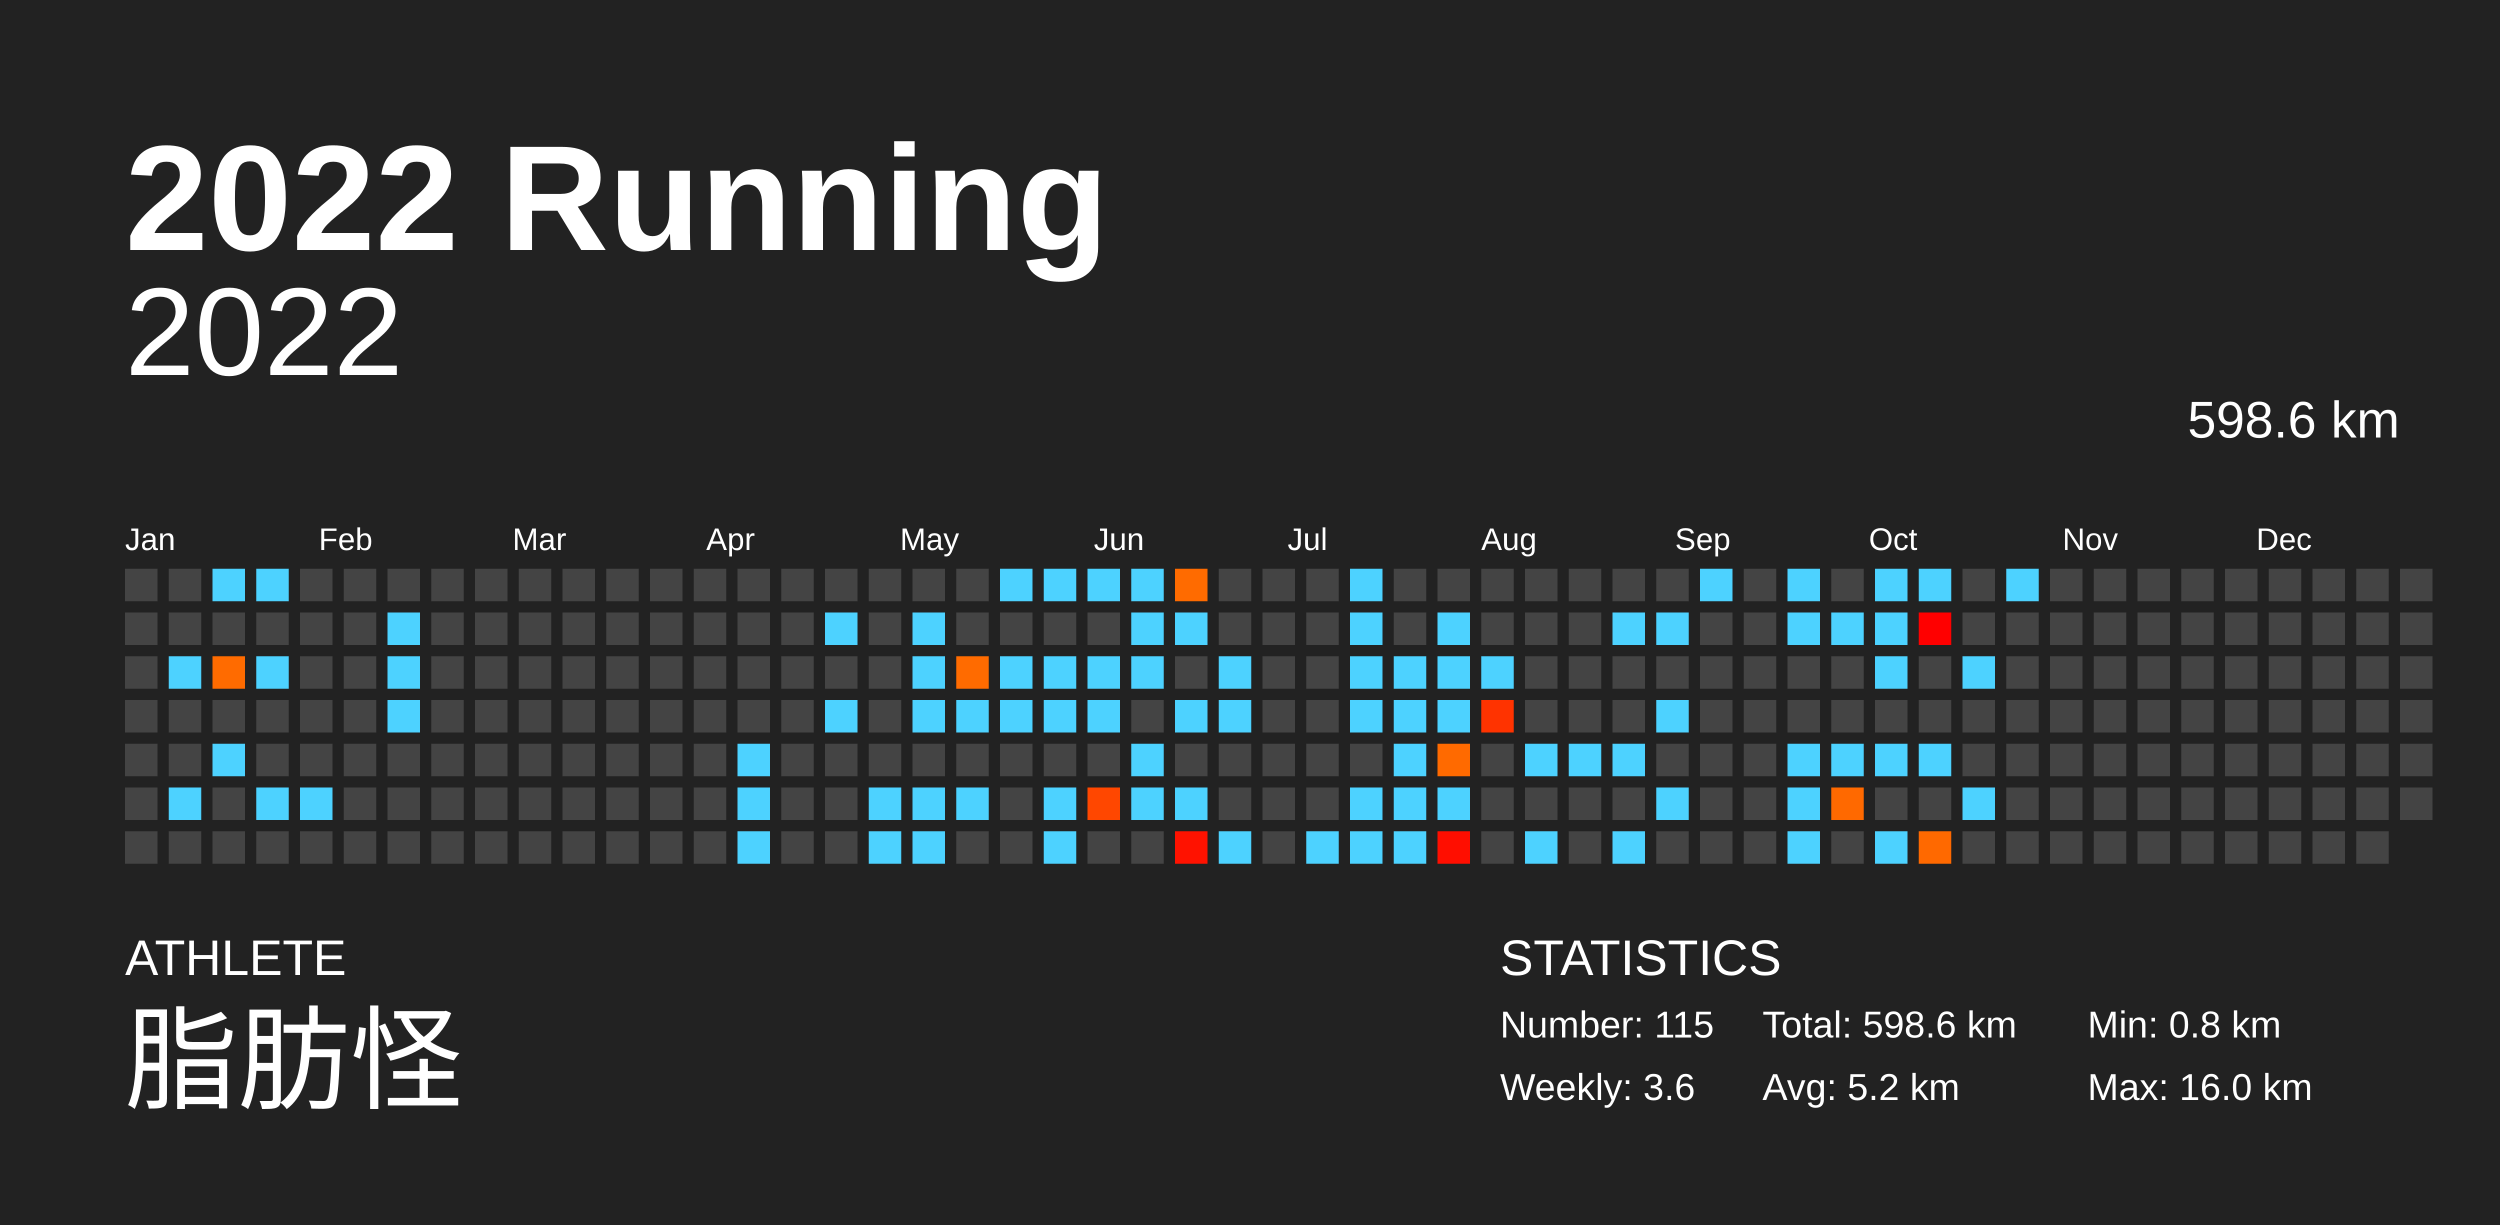
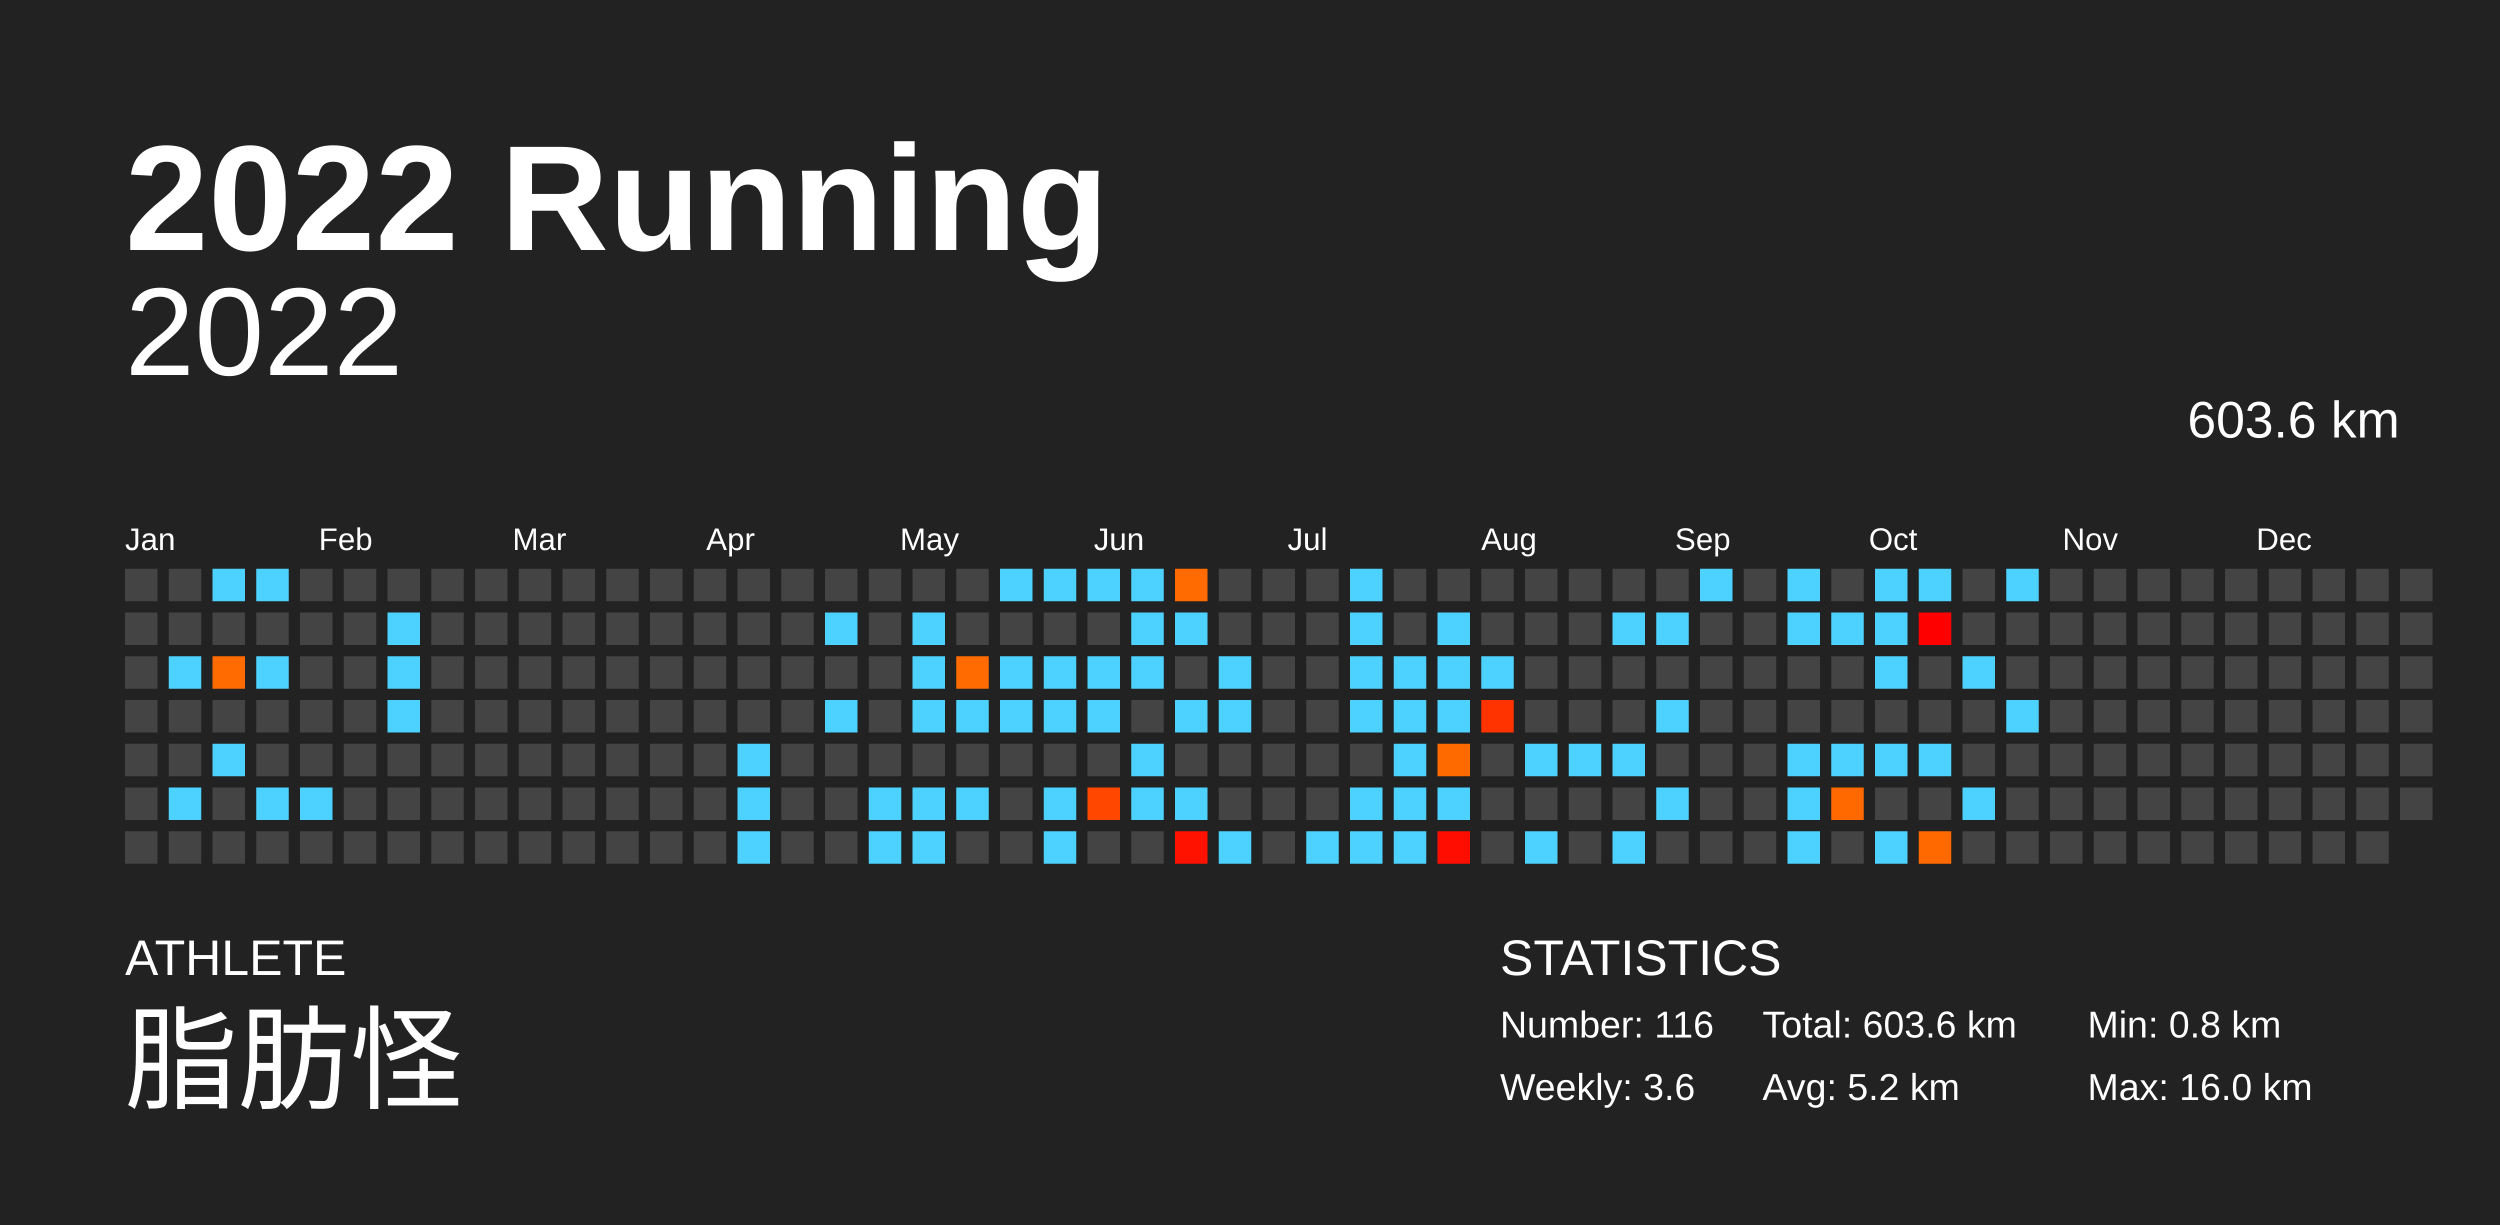
<svg xmlns="http://www.w3.org/2000/svg" baseProfile="full" height="98mm" version="1.1" viewBox="0,0,200,98" width="200mm">
  <defs />
  <rect fill="#222222" height="98" width="200" x="0" y="0" />
  <text fill="#FFFFFF" style="font-size:12px; font-family:Arial; font-weight:bold;" x="10" y="20">2022 Running</text>
  <text fill="#FFFFFF" style="font-size:4px; font-family:Arial" x="10" y="78">ATHLETE</text>
  <text fill="#FFFFFF" style="font-size:9px; font-family:Arial" x="10" y="88">脂肪怪</text>
  <text fill="#FFFFFF" style="font-size:4px; font-family:Arial" x="120" y="78">STATISTICS</text>
-   <text fill="#FFFFFF" style="font-size:3px; font-family:Arial" x="120" y="83">Number: 115</text>
+   <text fill="#FFFFFF" style="font-size:3px; font-family:Arial" x="120" y="83">Number: 116</text>
  <text fill="#FFFFFF" style="font-size:3px; font-family:Arial" x="120" y="88">Weekly: 3.6</text>
-   <text fill="#FFFFFF" style="font-size:3px; font-family:Arial" x="141" y="83">Total: 598.6 km</text>
+   <text fill="#FFFFFF" style="font-size:3px; font-family:Arial" x="141" y="83">Total: 603.6 km</text>
  <text fill="#FFFFFF" style="font-size:3px; font-family:Arial" x="141" y="88">Avg: 5.2 km</text>
  <text fill="#FFFFFF" style="font-size:3px; font-family:Arial" x="167" y="83">Min: 0.8 km</text>
  <text fill="#FFFFFF" style="font-size:3px; font-family:Arial" x="167" y="88">Max: 16.0 km</text>
  <text alignment-baseline="hanging" fill="#FFFFFF" style="font-size:10.0px; font-family:Arial;" x="10" y="30">2022</text>
-   <text alignment-baseline="hanging" fill="#FFFFFF" style="font-size:4.125px; font-family:Arial;" x="175" y="35">598.6 km</text>
+   <text alignment-baseline="hanging" fill="#FFFFFF" style="font-size:4.125px; font-family:Arial;" x="175" y="35">603.6 km</text>
  <text fill="#FFFFFF" style="font-size:2.5px; font-family:Arial" x="10.0" y="44">Jan</text>
  <text fill="#FFFFFF" style="font-size:2.5px; font-family:Arial" x="25.5" y="44">Feb</text>
  <text fill="#FFFFFF" style="font-size:2.5px; font-family:Arial" x="41.0" y="44">Mar</text>
  <text fill="#FFFFFF" style="font-size:2.5px; font-family:Arial" x="56.5" y="44">Apr</text>
  <text fill="#FFFFFF" style="font-size:2.5px; font-family:Arial" x="72.0" y="44">May</text>
  <text fill="#FFFFFF" style="font-size:2.5px; font-family:Arial" x="87.5" y="44">Jun</text>
  <text fill="#FFFFFF" style="font-size:2.5px; font-family:Arial" x="103.0" y="44">Jul</text>
  <text fill="#FFFFFF" style="font-size:2.5px; font-family:Arial" x="118.5" y="44">Aug</text>
  <text fill="#FFFFFF" style="font-size:2.5px; font-family:Arial" x="134.0" y="44">Sep</text>
  <text fill="#FFFFFF" style="font-size:2.5px; font-family:Arial" x="149.5" y="44">Oct</text>
  <text fill="#FFFFFF" style="font-size:2.5px; font-family:Arial" x="165.0" y="44">Nov</text>
  <text fill="#FFFFFF" style="font-size:2.5px; font-family:Arial" x="180.5" y="44">Dec</text>
  <rect fill="#444444" height="2.6" width="2.6" x="10.0" y="45.5" />
  <rect fill="#444444" height="2.6" width="2.6" x="10.0" y="49.0" />
  <rect fill="#444444" height="2.6" width="2.6" x="10.0" y="52.5" />
  <rect fill="#444444" height="2.6" width="2.6" x="10.0" y="56.0" />
  <rect fill="#444444" height="2.6" width="2.6" x="10.0" y="59.5" />
  <rect fill="#444444" height="2.6" width="2.6" x="10.0" y="63.0" />
  <rect fill="#444444" height="2.6" width="2.6" x="10.0" y="66.5" />
  <rect fill="#444444" height="2.6" width="2.6" x="13.5" y="45.5" />
  <rect fill="#444444" height="2.6" width="2.6" x="13.5" y="49.0" />
  <rect fill="#4dd2ff" height="2.6" width="2.6" x="13.5" y="52.5" />
  <rect fill="#444444" height="2.6" width="2.6" x="13.5" y="56.0" />
  <rect fill="#444444" height="2.6" width="2.6" x="13.5" y="59.5" />
  <rect fill="#4dd2ff" height="2.6" width="2.6" x="13.5" y="63.0" />
  <rect fill="#444444" height="2.6" width="2.6" x="13.5" y="66.5" />
  <rect fill="#4dd2ff" height="2.6" width="2.6" x="17.0" y="45.5" />
  <rect fill="#444444" height="2.6" width="2.6" x="17.0" y="49.0" />
  <rect fill="#ff6b00" height="2.6" width="2.6" x="17.0" y="52.5" />
  <rect fill="#444444" height="2.6" width="2.6" x="17.0" y="56.0" />
  <rect fill="#4dd2ff" height="2.6" width="2.6" x="17.0" y="59.5" />
  <rect fill="#444444" height="2.6" width="2.6" x="17.0" y="63.0" />
  <rect fill="#444444" height="2.6" width="2.6" x="17.0" y="66.5" />
  <rect fill="#4dd2ff" height="2.6" width="2.6" x="20.5" y="45.5" />
  <rect fill="#444444" height="2.6" width="2.6" x="20.5" y="49.0" />
  <rect fill="#4dd2ff" height="2.6" width="2.6" x="20.5" y="52.5" />
  <rect fill="#444444" height="2.6" width="2.6" x="20.5" y="56.0" />
  <rect fill="#444444" height="2.6" width="2.6" x="20.5" y="59.5" />
  <rect fill="#4dd2ff" height="2.6" width="2.6" x="20.5" y="63.0" />
  <rect fill="#444444" height="2.6" width="2.6" x="20.5" y="66.5" />
  <rect fill="#444444" height="2.6" width="2.6" x="24.0" y="45.5" />
  <rect fill="#444444" height="2.6" width="2.6" x="24.0" y="49.0" />
  <rect fill="#444444" height="2.6" width="2.6" x="24.0" y="52.5" />
  <rect fill="#444444" height="2.6" width="2.6" x="24.0" y="56.0" />
  <rect fill="#444444" height="2.6" width="2.6" x="24.0" y="59.5" />
  <rect fill="#4dd2ff" height="2.6" width="2.6" x="24.0" y="63.0" />
  <rect fill="#444444" height="2.6" width="2.6" x="24.0" y="66.5" />
  <rect fill="#444444" height="2.6" width="2.6" x="27.5" y="45.5" />
  <rect fill="#444444" height="2.6" width="2.6" x="27.5" y="49.0" />
  <rect fill="#444444" height="2.6" width="2.6" x="27.5" y="52.5" />
  <rect fill="#444444" height="2.6" width="2.6" x="27.5" y="56.0" />
  <rect fill="#444444" height="2.6" width="2.6" x="27.5" y="59.5" />
  <rect fill="#444444" height="2.6" width="2.6" x="27.5" y="63.0" />
  <rect fill="#444444" height="2.6" width="2.6" x="27.5" y="66.5" />
  <rect fill="#444444" height="2.6" width="2.6" x="31.0" y="45.5" />
  <rect fill="#4dd2ff" height="2.6" width="2.6" x="31.0" y="49.0" />
  <rect fill="#4dd2ff" height="2.6" width="2.6" x="31.0" y="52.5" />
  <rect fill="#4dd2ff" height="2.6" width="2.6" x="31.0" y="56.0" />
  <rect fill="#444444" height="2.6" width="2.6" x="31.0" y="59.5" />
  <rect fill="#444444" height="2.6" width="2.6" x="31.0" y="63.0" />
  <rect fill="#444444" height="2.6" width="2.6" x="31.0" y="66.5" />
  <rect fill="#444444" height="2.6" width="2.6" x="34.5" y="45.5" />
  <rect fill="#444444" height="2.6" width="2.6" x="34.5" y="49.0" />
  <rect fill="#444444" height="2.6" width="2.6" x="34.5" y="52.5" />
  <rect fill="#444444" height="2.6" width="2.6" x="34.5" y="56.0" />
  <rect fill="#444444" height="2.6" width="2.6" x="34.5" y="59.5" />
  <rect fill="#444444" height="2.6" width="2.6" x="34.5" y="63.0" />
  <rect fill="#444444" height="2.6" width="2.6" x="34.5" y="66.5" />
  <rect fill="#444444" height="2.6" width="2.6" x="38.0" y="45.5" />
  <rect fill="#444444" height="2.6" width="2.6" x="38.0" y="49.0" />
  <rect fill="#444444" height="2.6" width="2.6" x="38.0" y="52.5" />
  <rect fill="#444444" height="2.6" width="2.6" x="38.0" y="56.0" />
  <rect fill="#444444" height="2.6" width="2.6" x="38.0" y="59.5" />
  <rect fill="#444444" height="2.6" width="2.6" x="38.0" y="63.0" />
  <rect fill="#444444" height="2.6" width="2.6" x="38.0" y="66.5" />
  <rect fill="#444444" height="2.6" width="2.6" x="41.5" y="45.5" />
  <rect fill="#444444" height="2.6" width="2.6" x="41.5" y="49.0" />
  <rect fill="#444444" height="2.6" width="2.6" x="41.5" y="52.5" />
  <rect fill="#444444" height="2.6" width="2.6" x="41.5" y="56.0" />
  <rect fill="#444444" height="2.6" width="2.6" x="41.5" y="59.5" />
  <rect fill="#444444" height="2.6" width="2.6" x="41.5" y="63.0" />
  <rect fill="#444444" height="2.6" width="2.6" x="41.5" y="66.5" />
  <rect fill="#444444" height="2.6" width="2.6" x="45.0" y="45.5" />
  <rect fill="#444444" height="2.6" width="2.6" x="45.0" y="49.0" />
  <rect fill="#444444" height="2.6" width="2.6" x="45.0" y="52.5" />
  <rect fill="#444444" height="2.6" width="2.6" x="45.0" y="56.0" />
  <rect fill="#444444" height="2.6" width="2.6" x="45.0" y="59.5" />
  <rect fill="#444444" height="2.6" width="2.6" x="45.0" y="63.0" />
  <rect fill="#444444" height="2.6" width="2.6" x="45.0" y="66.5" />
  <rect fill="#444444" height="2.6" width="2.6" x="48.5" y="45.5" />
  <rect fill="#444444" height="2.6" width="2.6" x="48.5" y="49.0" />
  <rect fill="#444444" height="2.6" width="2.6" x="48.5" y="52.5" />
  <rect fill="#444444" height="2.6" width="2.6" x="48.5" y="56.0" />
  <rect fill="#444444" height="2.6" width="2.6" x="48.5" y="59.5" />
  <rect fill="#444444" height="2.6" width="2.6" x="48.5" y="63.0" />
  <rect fill="#444444" height="2.6" width="2.6" x="48.5" y="66.5" />
  <rect fill="#444444" height="2.6" width="2.6" x="52.0" y="45.5" />
  <rect fill="#444444" height="2.6" width="2.6" x="52.0" y="49.0" />
  <rect fill="#444444" height="2.6" width="2.6" x="52.0" y="52.5" />
  <rect fill="#444444" height="2.6" width="2.6" x="52.0" y="56.0" />
  <rect fill="#444444" height="2.6" width="2.6" x="52.0" y="59.5" />
  <rect fill="#444444" height="2.6" width="2.6" x="52.0" y="63.0" />
  <rect fill="#444444" height="2.6" width="2.6" x="52.0" y="66.5" />
  <rect fill="#444444" height="2.6" width="2.6" x="55.5" y="45.5" />
  <rect fill="#444444" height="2.6" width="2.6" x="55.5" y="49.0" />
  <rect fill="#444444" height="2.6" width="2.6" x="55.5" y="52.5" />
  <rect fill="#444444" height="2.6" width="2.6" x="55.5" y="56.0" />
  <rect fill="#444444" height="2.6" width="2.6" x="55.5" y="59.5" />
  <rect fill="#444444" height="2.6" width="2.6" x="55.5" y="63.0" />
  <rect fill="#444444" height="2.6" width="2.6" x="55.5" y="66.5" />
  <rect fill="#444444" height="2.6" width="2.6" x="59.0" y="45.5" />
  <rect fill="#444444" height="2.6" width="2.6" x="59.0" y="49.0" />
  <rect fill="#444444" height="2.6" width="2.6" x="59.0" y="52.5" />
  <rect fill="#444444" height="2.6" width="2.6" x="59.0" y="56.0" />
  <rect fill="#4dd2ff" height="2.6" width="2.6" x="59.0" y="59.5" />
  <rect fill="#4dd2ff" height="2.6" width="2.6" x="59.0" y="63.0" />
  <rect fill="#4dd2ff" height="2.6" width="2.6" x="59.0" y="66.5" />
  <rect fill="#444444" height="2.6" width="2.6" x="62.5" y="45.5" />
  <rect fill="#444444" height="2.6" width="2.6" x="62.5" y="49.0" />
  <rect fill="#444444" height="2.6" width="2.6" x="62.5" y="52.5" />
  <rect fill="#444444" height="2.6" width="2.6" x="62.5" y="56.0" />
  <rect fill="#444444" height="2.6" width="2.6" x="62.5" y="59.5" />
  <rect fill="#444444" height="2.6" width="2.6" x="62.5" y="63.0" />
  <rect fill="#444444" height="2.6" width="2.6" x="62.5" y="66.5" />
  <rect fill="#444444" height="2.6" width="2.6" x="66.0" y="45.5" />
  <rect fill="#4dd2ff" height="2.6" width="2.6" x="66.0" y="49.0" />
  <rect fill="#444444" height="2.6" width="2.6" x="66.0" y="52.5" />
  <rect fill="#4dd2ff" height="2.6" width="2.6" x="66.0" y="56.0" />
  <rect fill="#444444" height="2.6" width="2.6" x="66.0" y="59.5" />
  <rect fill="#444444" height="2.6" width="2.6" x="66.0" y="63.0" />
  <rect fill="#444444" height="2.6" width="2.6" x="66.0" y="66.5" />
  <rect fill="#444444" height="2.6" width="2.6" x="69.5" y="45.5" />
  <rect fill="#444444" height="2.6" width="2.6" x="69.5" y="49.0" />
  <rect fill="#444444" height="2.6" width="2.6" x="69.5" y="52.5" />
  <rect fill="#444444" height="2.6" width="2.6" x="69.5" y="56.0" />
  <rect fill="#444444" height="2.6" width="2.6" x="69.5" y="59.5" />
  <rect fill="#4dd2ff" height="2.6" width="2.6" x="69.5" y="63.0" />
  <rect fill="#4dd2ff" height="2.6" width="2.6" x="69.5" y="66.5" />
  <rect fill="#444444" height="2.6" width="2.6" x="73.0" y="45.5" />
  <rect fill="#4dd2ff" height="2.6" width="2.6" x="73.0" y="49.0" />
  <rect fill="#4dd2ff" height="2.6" width="2.6" x="73.0" y="52.5" />
  <rect fill="#4dd2ff" height="2.6" width="2.6" x="73.0" y="56.0" />
  <rect fill="#444444" height="2.6" width="2.6" x="73.0" y="59.5" />
  <rect fill="#4dd2ff" height="2.6" width="2.6" x="73.0" y="63.0" />
  <rect fill="#4dd2ff" height="2.6" width="2.6" x="73.0" y="66.5" />
  <rect fill="#444444" height="2.6" width="2.6" x="76.5" y="45.5" />
  <rect fill="#444444" height="2.6" width="2.6" x="76.5" y="49.0" />
  <rect fill="#ff6b00" height="2.6" width="2.6" x="76.5" y="52.5" />
  <rect fill="#4dd2ff" height="2.6" width="2.6" x="76.5" y="56.0" />
  <rect fill="#444444" height="2.6" width="2.6" x="76.5" y="59.5" />
  <rect fill="#4dd2ff" height="2.6" width="2.6" x="76.5" y="63.0" />
  <rect fill="#444444" height="2.6" width="2.6" x="76.5" y="66.5" />
  <rect fill="#4dd2ff" height="2.6" width="2.6" x="80.0" y="45.5" />
  <rect fill="#444444" height="2.6" width="2.6" x="80.0" y="49.0" />
  <rect fill="#4dd2ff" height="2.6" width="2.6" x="80.0" y="52.5" />
  <rect fill="#4dd2ff" height="2.6" width="2.6" x="80.0" y="56.0" />
  <rect fill="#444444" height="2.6" width="2.6" x="80.0" y="59.5" />
  <rect fill="#444444" height="2.6" width="2.6" x="80.0" y="63.0" />
  <rect fill="#444444" height="2.6" width="2.6" x="80.0" y="66.5" />
  <rect fill="#4dd2ff" height="2.6" width="2.6" x="83.5" y="45.5" />
  <rect fill="#444444" height="2.6" width="2.6" x="83.5" y="49.0" />
  <rect fill="#4dd2ff" height="2.6" width="2.6" x="83.5" y="52.5" />
  <rect fill="#4dd2ff" height="2.6" width="2.6" x="83.5" y="56.0" />
  <rect fill="#444444" height="2.6" width="2.6" x="83.5" y="59.5" />
  <rect fill="#4dd2ff" height="2.6" width="2.6" x="83.5" y="63.0" />
  <rect fill="#4dd2ff" height="2.6" width="2.6" x="83.5" y="66.5" />
  <rect fill="#4dd2ff" height="2.6" width="2.6" x="87.0" y="45.5" />
  <rect fill="#444444" height="2.6" width="2.6" x="87.0" y="49.0" />
  <rect fill="#4dd2ff" height="2.6" width="2.6" x="87.0" y="52.5" />
  <rect fill="#4dd2ff" height="2.6" width="2.6" x="87.0" y="56.0" />
  <rect fill="#444444" height="2.6" width="2.6" x="87.0" y="59.5" />
  <rect fill="#ff4700" height="2.6" width="2.6" x="87.0" y="63.0" />
  <rect fill="#444444" height="2.6" width="2.6" x="87.0" y="66.5" />
  <rect fill="#4dd2ff" height="2.6" width="2.6" x="90.5" y="45.5" />
  <rect fill="#4dd2ff" height="2.6" width="2.6" x="90.5" y="49.0" />
  <rect fill="#4dd2ff" height="2.6" width="2.6" x="90.5" y="52.5" />
  <rect fill="#444444" height="2.6" width="2.6" x="90.5" y="56.0" />
  <rect fill="#4dd2ff" height="2.6" width="2.6" x="90.5" y="59.5" />
  <rect fill="#4dd2ff" height="2.6" width="2.6" x="90.5" y="63.0" />
  <rect fill="#444444" height="2.6" width="2.6" x="90.5" y="66.5" />
  <rect fill="#ff6b00" height="2.6" width="2.6" x="94.0" y="45.5" />
  <rect fill="#4dd2ff" height="2.6" width="2.6" x="94.0" y="49.0" />
  <rect fill="#444444" height="2.6" width="2.6" x="94.0" y="52.5" />
  <rect fill="#4dd2ff" height="2.6" width="2.6" x="94.0" y="56.0" />
  <rect fill="#444444" height="2.6" width="2.6" x="94.0" y="59.5" />
  <rect fill="#4dd2ff" height="2.6" width="2.6" x="94.0" y="63.0" />
  <rect fill="#ff1200" height="2.6" width="2.6" x="94.0" y="66.5" />
  <rect fill="#444444" height="2.6" width="2.6" x="97.5" y="45.5" />
  <rect fill="#444444" height="2.6" width="2.6" x="97.5" y="49.0" />
  <rect fill="#4dd2ff" height="2.6" width="2.6" x="97.5" y="52.5" />
  <rect fill="#4dd2ff" height="2.6" width="2.6" x="97.5" y="56.0" />
  <rect fill="#444444" height="2.6" width="2.6" x="97.5" y="59.5" />
  <rect fill="#444444" height="2.6" width="2.6" x="97.5" y="63.0" />
  <rect fill="#4dd2ff" height="2.6" width="2.6" x="97.5" y="66.5" />
  <rect fill="#444444" height="2.6" width="2.6" x="101.0" y="45.5" />
  <rect fill="#444444" height="2.6" width="2.6" x="101.0" y="49.0" />
  <rect fill="#444444" height="2.6" width="2.6" x="101.0" y="52.5" />
  <rect fill="#444444" height="2.6" width="2.6" x="101.0" y="56.0" />
  <rect fill="#444444" height="2.6" width="2.6" x="101.0" y="59.5" />
  <rect fill="#444444" height="2.6" width="2.6" x="101.0" y="63.0" />
  <rect fill="#444444" height="2.6" width="2.6" x="101.0" y="66.5" />
  <rect fill="#444444" height="2.6" width="2.6" x="104.5" y="45.5" />
  <rect fill="#444444" height="2.6" width="2.6" x="104.5" y="49.0" />
  <rect fill="#444444" height="2.6" width="2.6" x="104.5" y="52.5" />
  <rect fill="#444444" height="2.6" width="2.6" x="104.5" y="56.0" />
  <rect fill="#444444" height="2.6" width="2.6" x="104.5" y="59.5" />
  <rect fill="#444444" height="2.6" width="2.6" x="104.5" y="63.0" />
  <rect fill="#4dd2ff" height="2.6" width="2.6" x="104.5" y="66.5" />
  <rect fill="#4dd2ff" height="2.6" width="2.6" x="108.0" y="45.5" />
  <rect fill="#4dd2ff" height="2.6" width="2.6" x="108.0" y="49.0" />
  <rect fill="#4dd2ff" height="2.6" width="2.6" x="108.0" y="52.5" />
  <rect fill="#4dd2ff" height="2.6" width="2.6" x="108.0" y="56.0" />
  <rect fill="#444444" height="2.6" width="2.6" x="108.0" y="59.5" />
  <rect fill="#4dd2ff" height="2.6" width="2.6" x="108.0" y="63.0" />
  <rect fill="#4dd2ff" height="2.6" width="2.6" x="108.0" y="66.5" />
  <rect fill="#444444" height="2.6" width="2.6" x="111.5" y="45.5" />
  <rect fill="#444444" height="2.6" width="2.6" x="111.5" y="49.0" />
  <rect fill="#4dd2ff" height="2.6" width="2.6" x="111.5" y="52.5" />
  <rect fill="#4dd2ff" height="2.6" width="2.6" x="111.5" y="56.0" />
  <rect fill="#4dd2ff" height="2.6" width="2.6" x="111.5" y="59.5" />
  <rect fill="#4dd2ff" height="2.6" width="2.6" x="111.5" y="63.0" />
  <rect fill="#4dd2ff" height="2.6" width="2.6" x="111.5" y="66.5" />
  <rect fill="#444444" height="2.6" width="2.6" x="115.0" y="45.5" />
  <rect fill="#4dd2ff" height="2.6" width="2.6" x="115.0" y="49.0" />
  <rect fill="#4dd2ff" height="2.6" width="2.6" x="115.0" y="52.5" />
  <rect fill="#4dd2ff" height="2.6" width="2.6" x="115.0" y="56.0" />
  <rect fill="#ff6a00" height="2.6" width="2.6" x="115.0" y="59.5" />
  <rect fill="#4dd2ff" height="2.6" width="2.6" x="115.0" y="63.0" />
  <rect fill="#ff0e00" height="2.6" width="2.6" x="115.0" y="66.5" />
  <rect fill="#444444" height="2.6" width="2.6" x="118.5" y="45.5" />
  <rect fill="#444444" height="2.6" width="2.6" x="118.5" y="49.0" />
  <rect fill="#4dd2ff" height="2.6" width="2.6" x="118.5" y="52.5" />
  <rect fill="#ff3300" height="2.6" width="2.6" x="118.5" y="56.0" />
  <rect fill="#444444" height="2.6" width="2.6" x="118.5" y="59.5" />
  <rect fill="#444444" height="2.6" width="2.6" x="118.5" y="63.0" />
  <rect fill="#444444" height="2.6" width="2.6" x="118.5" y="66.5" />
  <rect fill="#444444" height="2.6" width="2.6" x="122.0" y="45.5" />
  <rect fill="#444444" height="2.6" width="2.6" x="122.0" y="49.0" />
  <rect fill="#444444" height="2.6" width="2.6" x="122.0" y="52.5" />
  <rect fill="#444444" height="2.6" width="2.6" x="122.0" y="56.0" />
  <rect fill="#4dd2ff" height="2.6" width="2.6" x="122.0" y="59.5" />
  <rect fill="#444444" height="2.6" width="2.6" x="122.0" y="63.0" />
  <rect fill="#4dd2ff" height="2.6" width="2.6" x="122.0" y="66.5" />
  <rect fill="#444444" height="2.6" width="2.6" x="125.5" y="45.5" />
  <rect fill="#444444" height="2.6" width="2.6" x="125.5" y="49.0" />
  <rect fill="#444444" height="2.6" width="2.6" x="125.5" y="52.5" />
  <rect fill="#444444" height="2.6" width="2.6" x="125.5" y="56.0" />
  <rect fill="#4dd2ff" height="2.6" width="2.6" x="125.5" y="59.5" />
  <rect fill="#444444" height="2.6" width="2.6" x="125.5" y="63.0" />
  <rect fill="#444444" height="2.6" width="2.6" x="125.5" y="66.5" />
  <rect fill="#444444" height="2.6" width="2.6" x="129.0" y="45.5" />
  <rect fill="#4dd2ff" height="2.6" width="2.6" x="129.0" y="49.0" />
  <rect fill="#444444" height="2.6" width="2.6" x="129.0" y="52.5" />
  <rect fill="#444444" height="2.6" width="2.6" x="129.0" y="56.0" />
  <rect fill="#4dd2ff" height="2.6" width="2.6" x="129.0" y="59.5" />
  <rect fill="#444444" height="2.6" width="2.6" x="129.0" y="63.0" />
  <rect fill="#4dd2ff" height="2.6" width="2.6" x="129.0" y="66.5" />
  <rect fill="#444444" height="2.6" width="2.6" x="132.5" y="45.5" />
  <rect fill="#4dd2ff" height="2.6" width="2.6" x="132.5" y="49.0" />
  <rect fill="#444444" height="2.6" width="2.6" x="132.5" y="52.5" />
  <rect fill="#4dd2ff" height="2.6" width="2.6" x="132.5" y="56.0" />
  <rect fill="#444444" height="2.6" width="2.6" x="132.5" y="59.5" />
  <rect fill="#4dd2ff" height="2.6" width="2.6" x="132.5" y="63.0" />
  <rect fill="#444444" height="2.6" width="2.6" x="132.5" y="66.5" />
  <rect fill="#4dd2ff" height="2.6" width="2.6" x="136.0" y="45.5" />
  <rect fill="#444444" height="2.6" width="2.6" x="136.0" y="49.0" />
  <rect fill="#444444" height="2.6" width="2.6" x="136.0" y="52.5" />
  <rect fill="#444444" height="2.6" width="2.6" x="136.0" y="56.0" />
  <rect fill="#444444" height="2.6" width="2.6" x="136.0" y="59.5" />
  <rect fill="#444444" height="2.6" width="2.6" x="136.0" y="63.0" />
  <rect fill="#444444" height="2.6" width="2.6" x="136.0" y="66.5" />
  <rect fill="#444444" height="2.6" width="2.6" x="139.5" y="45.5" />
  <rect fill="#444444" height="2.6" width="2.6" x="139.5" y="49.0" />
  <rect fill="#444444" height="2.6" width="2.6" x="139.5" y="52.5" />
  <rect fill="#444444" height="2.6" width="2.6" x="139.5" y="56.0" />
  <rect fill="#444444" height="2.6" width="2.6" x="139.5" y="59.5" />
  <rect fill="#444444" height="2.6" width="2.6" x="139.5" y="63.0" />
  <rect fill="#444444" height="2.6" width="2.6" x="139.5" y="66.5" />
  <rect fill="#4dd2ff" height="2.6" width="2.6" x="143.0" y="45.5" />
  <rect fill="#4dd2ff" height="2.6" width="2.6" x="143.0" y="49.0" />
  <rect fill="#444444" height="2.6" width="2.6" x="143.0" y="52.5" />
  <rect fill="#444444" height="2.6" width="2.6" x="143.0" y="56.0" />
  <rect fill="#4dd2ff" height="2.6" width="2.6" x="143.0" y="59.5" />
  <rect fill="#4dd2ff" height="2.6" width="2.6" x="143.0" y="63.0" />
  <rect fill="#4dd2ff" height="2.6" width="2.6" x="143.0" y="66.5" />
  <rect fill="#444444" height="2.6" width="2.6" x="146.5" y="45.5" />
  <rect fill="#4dd2ff" height="2.6" width="2.6" x="146.5" y="49.0" />
  <rect fill="#444444" height="2.6" width="2.6" x="146.5" y="52.5" />
  <rect fill="#444444" height="2.6" width="2.6" x="146.5" y="56.0" />
  <rect fill="#4dd2ff" height="2.6" width="2.6" x="146.5" y="59.5" />
  <rect fill="#ff6900" height="2.6" width="2.6" x="146.5" y="63.0" />
  <rect fill="#444444" height="2.6" width="2.6" x="146.5" y="66.5" />
  <rect fill="#4dd2ff" height="2.6" width="2.6" x="150.0" y="45.5" />
  <rect fill="#4dd2ff" height="2.6" width="2.6" x="150.0" y="49.0" />
  <rect fill="#4dd2ff" height="2.6" width="2.6" x="150.0" y="52.5" />
  <rect fill="#444444" height="2.6" width="2.6" x="150.0" y="56.0" />
  <rect fill="#4dd2ff" height="2.6" width="2.6" x="150.0" y="59.5" />
  <rect fill="#444444" height="2.6" width="2.6" x="150.0" y="63.0" />
  <rect fill="#4dd2ff" height="2.6" width="2.6" x="150.0" y="66.5" />
  <rect fill="#4dd2ff" height="2.6" width="2.6" x="153.5" y="45.5" />
  <rect fill="#ff0000" height="2.6" width="2.6" x="153.5" y="49.0" />
  <rect fill="#444444" height="2.6" width="2.6" x="153.5" y="52.5" />
  <rect fill="#444444" height="2.6" width="2.6" x="153.5" y="56.0" />
  <rect fill="#4dd2ff" height="2.6" width="2.6" x="153.5" y="59.5" />
  <rect fill="#444444" height="2.6" width="2.6" x="153.5" y="63.0" />
  <rect fill="#ff6900" height="2.6" width="2.6" x="153.5" y="66.5" />
  <rect fill="#444444" height="2.6" width="2.6" x="157.0" y="45.5" />
  <rect fill="#444444" height="2.6" width="2.6" x="157.0" y="49.0" />
  <rect fill="#4dd2ff" height="2.6" width="2.6" x="157.0" y="52.5" />
  <rect fill="#444444" height="2.6" width="2.6" x="157.0" y="56.0" />
  <rect fill="#444444" height="2.6" width="2.6" x="157.0" y="59.5" />
  <rect fill="#4dd2ff" height="2.6" width="2.6" x="157.0" y="63.0" />
  <rect fill="#444444" height="2.6" width="2.6" x="157.0" y="66.5" />
  <rect fill="#4dd2ff" height="2.6" width="2.6" x="160.5" y="45.5" />
  <rect fill="#444444" height="2.6" width="2.6" x="160.5" y="49.0" />
  <rect fill="#444444" height="2.6" width="2.6" x="160.5" y="52.5" />
-   <rect fill="#444444" height="2.6" width="2.6" x="160.5" y="56.0" />
+   <rect fill="#4dd2ff" height="2.6" width="2.6" x="160.5" y="56.0" />
  <rect fill="#444444" height="2.6" width="2.6" x="160.5" y="59.5" />
  <rect fill="#444444" height="2.6" width="2.6" x="160.5" y="63.0" />
  <rect fill="#444444" height="2.6" width="2.6" x="160.5" y="66.5" />
  <rect fill="#444444" height="2.6" width="2.6" x="164.0" y="45.5" />
  <rect fill="#444444" height="2.6" width="2.6" x="164.0" y="49.0" />
  <rect fill="#444444" height="2.6" width="2.6" x="164.0" y="52.5" />
  <rect fill="#444444" height="2.6" width="2.6" x="164.0" y="56.0" />
  <rect fill="#444444" height="2.6" width="2.6" x="164.0" y="59.5" />
  <rect fill="#444444" height="2.6" width="2.6" x="164.0" y="63.0" />
  <rect fill="#444444" height="2.6" width="2.6" x="164.0" y="66.5" />
  <rect fill="#444444" height="2.6" width="2.6" x="167.5" y="45.5" />
  <rect fill="#444444" height="2.6" width="2.6" x="167.5" y="49.0" />
  <rect fill="#444444" height="2.6" width="2.6" x="167.5" y="52.5" />
  <rect fill="#444444" height="2.6" width="2.6" x="167.5" y="56.0" />
  <rect fill="#444444" height="2.6" width="2.6" x="167.5" y="59.5" />
  <rect fill="#444444" height="2.6" width="2.6" x="167.5" y="63.0" />
  <rect fill="#444444" height="2.6" width="2.6" x="167.5" y="66.5" />
  <rect fill="#444444" height="2.6" width="2.6" x="171.0" y="45.5" />
  <rect fill="#444444" height="2.6" width="2.6" x="171.0" y="49.0" />
  <rect fill="#444444" height="2.6" width="2.6" x="171.0" y="52.5" />
  <rect fill="#444444" height="2.6" width="2.6" x="171.0" y="56.0" />
  <rect fill="#444444" height="2.6" width="2.6" x="171.0" y="59.5" />
  <rect fill="#444444" height="2.6" width="2.6" x="171.0" y="63.0" />
  <rect fill="#444444" height="2.6" width="2.6" x="171.0" y="66.5" />
  <rect fill="#444444" height="2.6" width="2.6" x="174.5" y="45.5" />
  <rect fill="#444444" height="2.6" width="2.6" x="174.5" y="49.0" />
  <rect fill="#444444" height="2.6" width="2.6" x="174.5" y="52.5" />
  <rect fill="#444444" height="2.6" width="2.6" x="174.5" y="56.0" />
  <rect fill="#444444" height="2.6" width="2.6" x="174.5" y="59.5" />
  <rect fill="#444444" height="2.6" width="2.6" x="174.5" y="63.0" />
  <rect fill="#444444" height="2.6" width="2.6" x="174.5" y="66.5" />
  <rect fill="#444444" height="2.6" width="2.6" x="178.0" y="45.5" />
  <rect fill="#444444" height="2.6" width="2.6" x="178.0" y="49.0" />
  <rect fill="#444444" height="2.6" width="2.6" x="178.0" y="52.5" />
  <rect fill="#444444" height="2.6" width="2.6" x="178.0" y="56.0" />
  <rect fill="#444444" height="2.6" width="2.6" x="178.0" y="59.5" />
  <rect fill="#444444" height="2.6" width="2.6" x="178.0" y="63.0" />
  <rect fill="#444444" height="2.6" width="2.6" x="178.0" y="66.5" />
  <rect fill="#444444" height="2.6" width="2.6" x="181.5" y="45.5" />
  <rect fill="#444444" height="2.6" width="2.6" x="181.5" y="49.0" />
  <rect fill="#444444" height="2.6" width="2.6" x="181.5" y="52.5" />
  <rect fill="#444444" height="2.6" width="2.6" x="181.5" y="56.0" />
  <rect fill="#444444" height="2.6" width="2.6" x="181.5" y="59.5" />
  <rect fill="#444444" height="2.6" width="2.6" x="181.5" y="63.0" />
  <rect fill="#444444" height="2.6" width="2.6" x="181.5" y="66.5" />
  <rect fill="#444444" height="2.6" width="2.6" x="185.0" y="45.5" />
  <rect fill="#444444" height="2.6" width="2.6" x="185.0" y="49.0" />
  <rect fill="#444444" height="2.6" width="2.6" x="185.0" y="52.5" />
  <rect fill="#444444" height="2.6" width="2.6" x="185.0" y="56.0" />
  <rect fill="#444444" height="2.6" width="2.6" x="185.0" y="59.5" />
  <rect fill="#444444" height="2.6" width="2.6" x="185.0" y="63.0" />
  <rect fill="#444444" height="2.6" width="2.6" x="185.0" y="66.5" />
  <rect fill="#444444" height="2.6" width="2.6" x="188.5" y="45.5" />
  <rect fill="#444444" height="2.6" width="2.6" x="188.5" y="49.0" />
  <rect fill="#444444" height="2.6" width="2.6" x="188.5" y="52.5" />
  <rect fill="#444444" height="2.6" width="2.6" x="188.5" y="56.0" />
  <rect fill="#444444" height="2.6" width="2.6" x="188.5" y="59.5" />
  <rect fill="#444444" height="2.6" width="2.6" x="188.5" y="63.0" />
  <rect fill="#444444" height="2.6" width="2.6" x="188.5" y="66.5" />
  <rect fill="#444444" height="2.6" width="2.6" x="192.0" y="45.5" />
  <rect fill="#444444" height="2.6" width="2.6" x="192.0" y="49.0" />
  <rect fill="#444444" height="2.6" width="2.6" x="192.0" y="52.5" />
  <rect fill="#444444" height="2.6" width="2.6" x="192.0" y="56.0" />
  <rect fill="#444444" height="2.6" width="2.6" x="192.0" y="59.5" />
  <rect fill="#444444" height="2.6" width="2.6" x="192.0" y="63.0" />
</svg>
